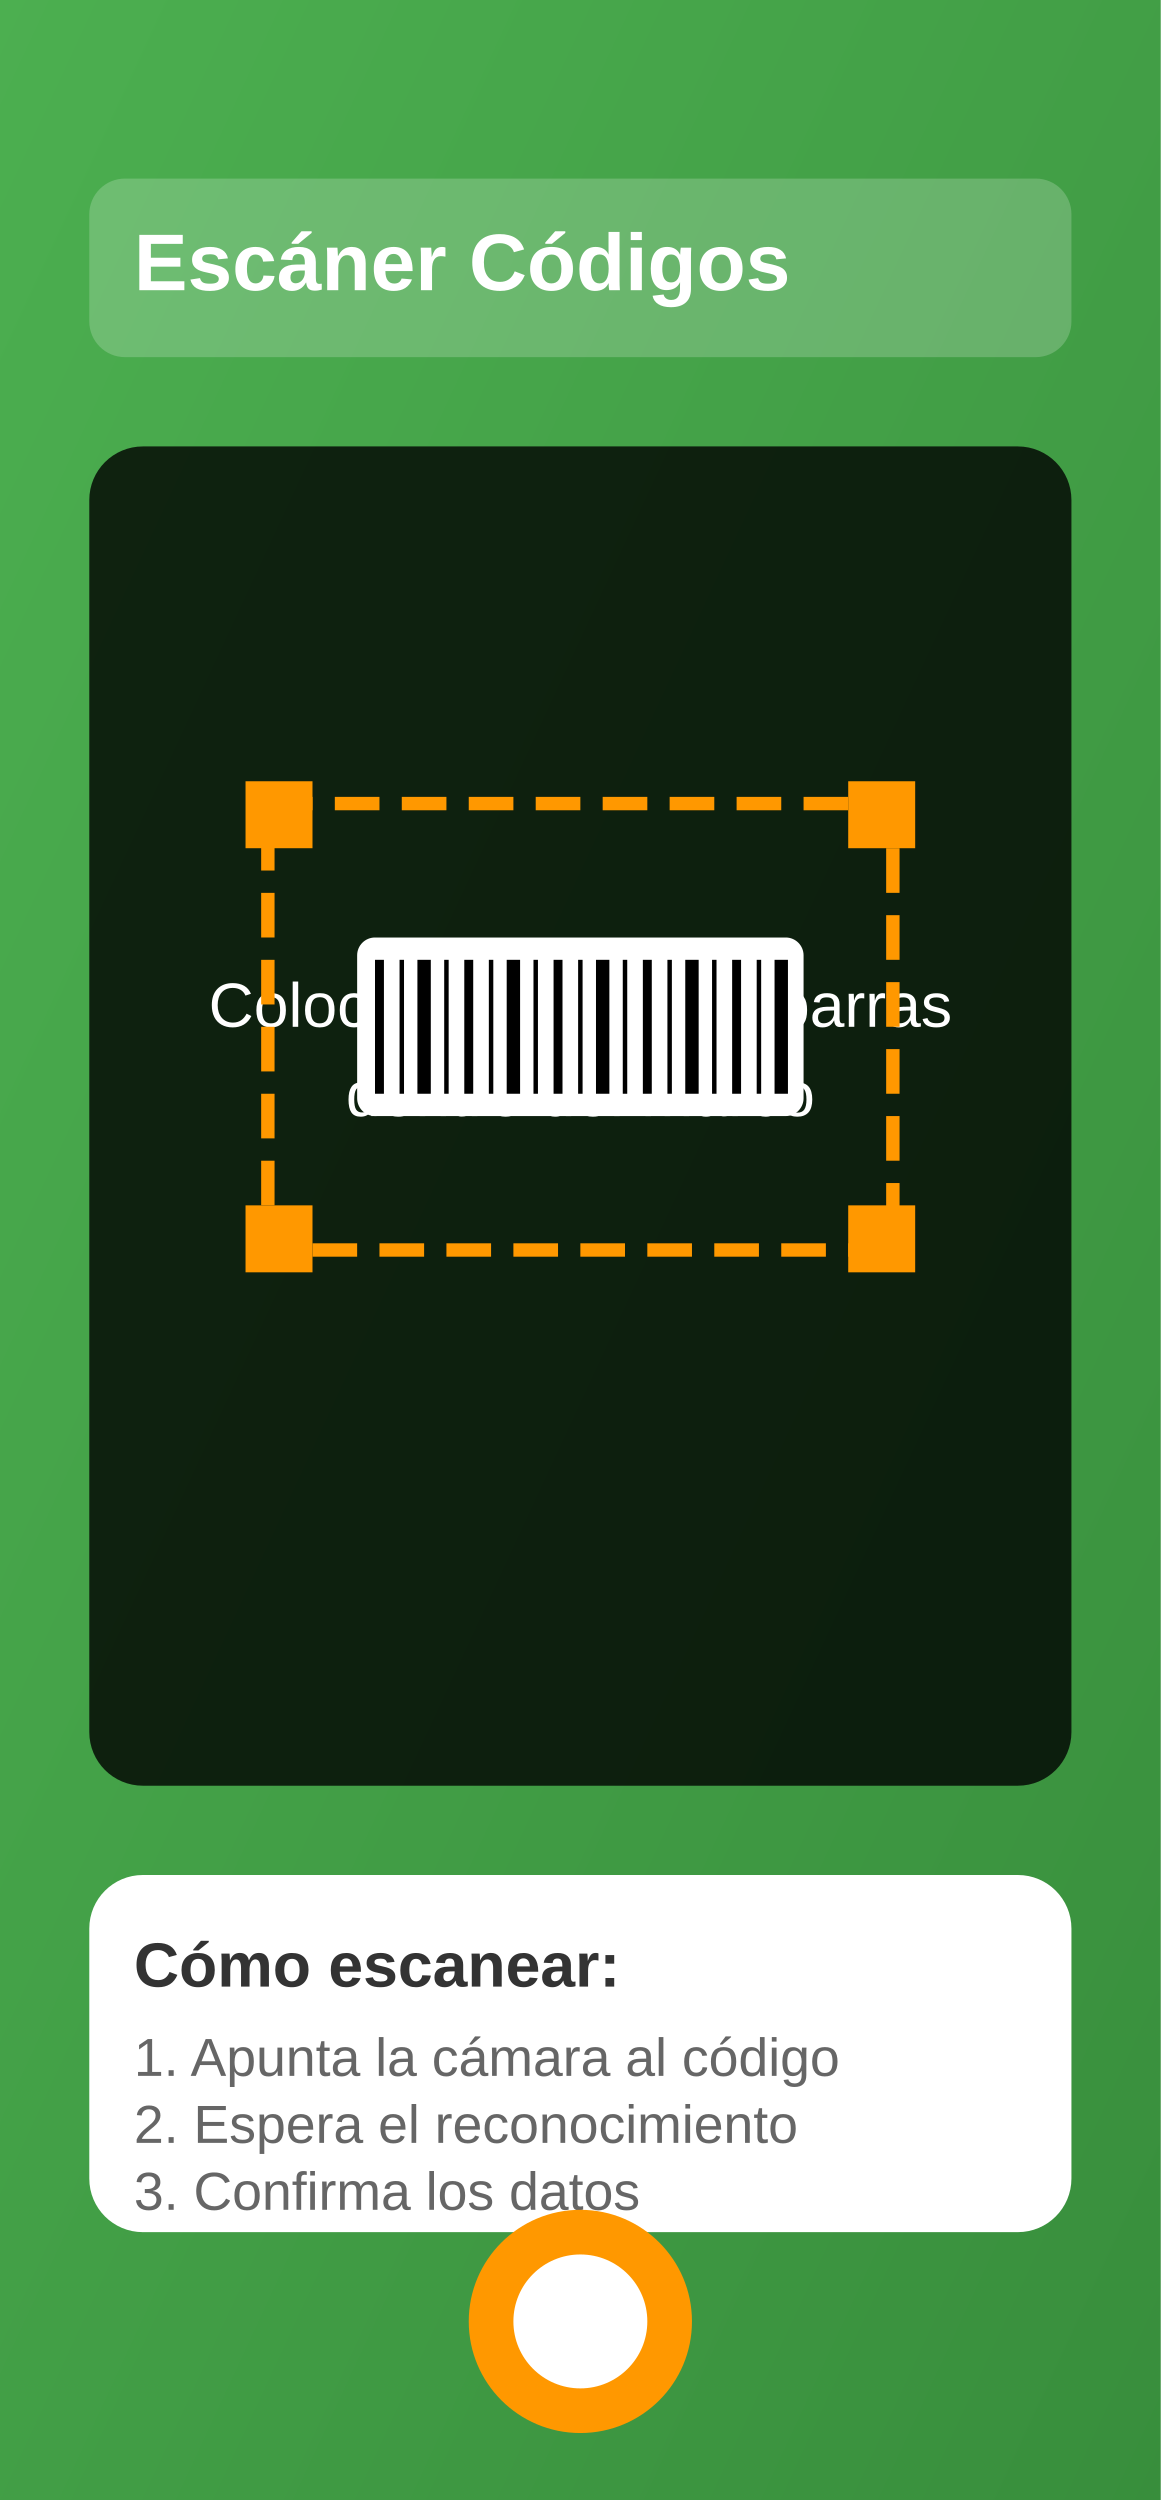
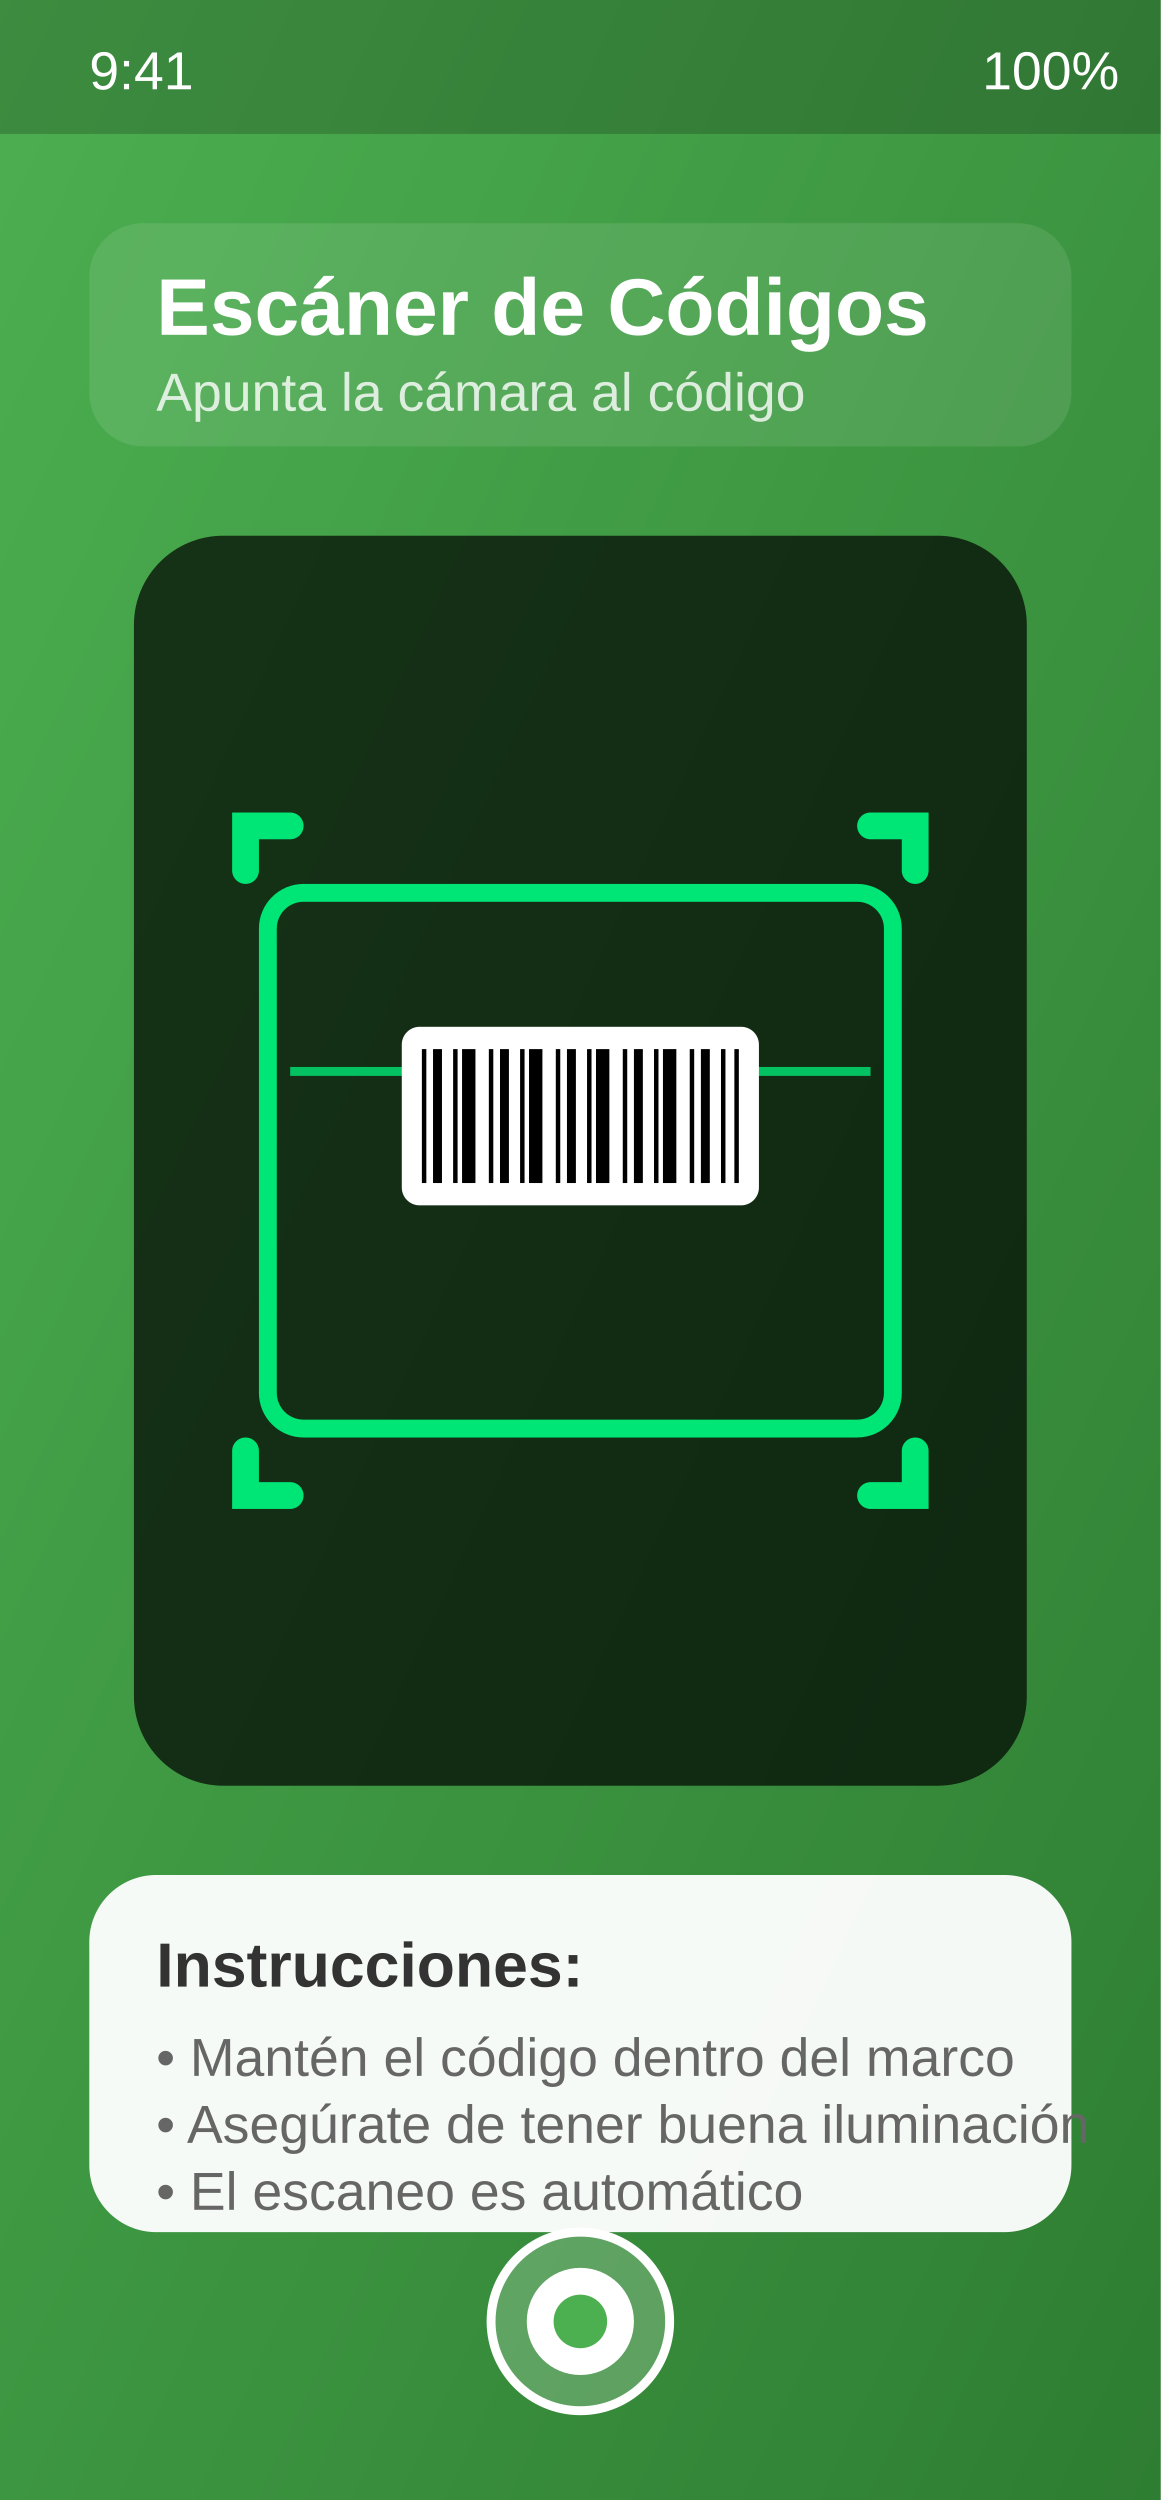
<svg xmlns="http://www.w3.org/2000/svg" width="260" height="560">
  <defs>
    <linearGradient id="gradient" x1="0%" y1="0%" x2="100%" y2="100%">
      <stop offset="0%" style="stop-color:#4CAF50;stop-opacity:1" />
-       <stop offset="100%" style="stop-color:#388E3C;stop-opacity:1" />
+       <stop offset="100%" style="stop-color:#2E7D32;stop-opacity:1" />
    </linearGradient>
  </defs>
  <rect width="260" height="560" fill="url(#gradient)" />
-   <rect x="20" y="40" width="220" height="40" fill="rgba(255,255,255,0.2)" rx="8" />
-   <text x="30" y="65" fill="white" font-family="Arial" font-size="18" font-weight="bold">Escáner Códigos</text>
-   <rect x="20" y="100" width="220" height="300" fill="rgba(0,0,0,0.8)" rx="12" />
-   <text x="130" y="230" fill="white" font-family="Arial" font-size="14" text-anchor="middle">Coloca el código de barras</text>
-   <text x="130" y="250" fill="white" font-family="Arial" font-size="14" text-anchor="middle">dentro del marco</text>
-   <rect x="60" y="180" width="140" height="100" fill="none" stroke="#FF9800" stroke-width="3" stroke-dasharray="10,5" />
-   <rect x="55" y="175" width="15" height="15" fill="#FF9800" />
-   <rect x="190" y="175" width="15" height="15" fill="#FF9800" />
-   <rect x="55" y="270" width="15" height="15" fill="#FF9800" />
-   <rect x="190" y="270" width="15" height="15" fill="#FF9800" />
-   <rect x="80" y="210" width="100" height="40" fill="white" rx="4" />
-   <line x1="85" y1="215" x2="85" y2="245" stroke="black" stroke-width="2" />
-   <line x1="90" y1="215" x2="90" y2="245" stroke="black" stroke-width="1" />
-   <line x1="95" y1="215" x2="95" y2="245" stroke="black" stroke-width="3" />
-   <line x1="100" y1="215" x2="100" y2="245" stroke="black" stroke-width="1" />
-   <line x1="105" y1="215" x2="105" y2="245" stroke="black" stroke-width="2" />
-   <line x1="110" y1="215" x2="110" y2="245" stroke="black" stroke-width="1" />
-   <line x1="115" y1="215" x2="115" y2="245" stroke="black" stroke-width="3" />
-   <line x1="120" y1="215" x2="120" y2="245" stroke="black" stroke-width="1" />
-   <line x1="125" y1="215" x2="125" y2="245" stroke="black" stroke-width="2" />
-   <line x1="130" y1="215" x2="130" y2="245" stroke="black" stroke-width="1" />
-   <line x1="135" y1="215" x2="135" y2="245" stroke="black" stroke-width="3" />
-   <line x1="140" y1="215" x2="140" y2="245" stroke="black" stroke-width="1" />
-   <line x1="145" y1="215" x2="145" y2="245" stroke="black" stroke-width="2" />
-   <line x1="150" y1="215" x2="150" y2="245" stroke="black" stroke-width="1" />
-   <line x1="155" y1="215" x2="155" y2="245" stroke="black" stroke-width="3" />
-   <line x1="160" y1="215" x2="160" y2="245" stroke="black" stroke-width="1" />
-   <line x1="165" y1="215" x2="165" y2="245" stroke="black" stroke-width="2" />
-   <line x1="170" y1="215" x2="170" y2="245" stroke="black" stroke-width="1" />
-   <line x1="175" y1="215" x2="175" y2="245" stroke="black" stroke-width="3" />
-   <rect x="20" y="420" width="220" height="80" fill="white" rx="12" />
-   <text x="30" y="445" fill="#333" font-family="Arial" font-size="14" font-weight="bold">Cómo escanear:</text>
-   <text x="30" y="465" fill="#666" font-family="Arial" font-size="12">1. Apunta la cámara al código</text>
-   <text x="30" y="480" fill="#666" font-family="Arial" font-size="12">2. Espera el reconocimiento</text>
-   <text x="30" y="495" fill="#666" font-family="Arial" font-size="12">3. Confirma los datos</text>
-   <circle cx="130" cy="520" r="25" fill="#FF9800" />
-   <circle cx="130" cy="520" r="15" fill="white" />
+   <rect x="0" y="0" width="260" height="30" fill="#000" opacity="0.2" />
+   <text x="20" y="20" fill="white" font-family="Arial" font-size="12">9:41</text>
+   <text x="220" y="20" fill="white" font-family="Arial" font-size="12">100%</text>
+   <rect x="20" y="50" width="220" height="50" fill="rgba(255,255,255,0.1)" rx="12" />
+   <text x="35" y="75" fill="white" font-family="Arial" font-size="18" font-weight="bold">Escáner de Códigos</text>
+   <text x="35" y="92" fill="rgba(255,255,255,0.8)" font-family="Arial" font-size="12">Apunta la cámara al código</text>
+   <rect x="30" y="120" width="200" height="280" fill="rgba(0,0,0,0.7)" rx="20" />
+   <rect x="60" y="200" width="140" height="120" fill="none" stroke="#00E676" stroke-width="4" rx="8" />
+   <path d="M 55 195 L 55 185 L 65 185" stroke="#00E676" stroke-width="6" fill="none" stroke-linecap="round" />
+   <path d="M 195 185 L 205 185 L 205 195" stroke="#00E676" stroke-width="6" fill="none" stroke-linecap="round" />
+   <path d="M 205 325 L 205 335 L 195 335" stroke="#00E676" stroke-width="6" fill="none" stroke-linecap="round" />
+   <path d="M 65 335 L 55 335 L 55 325" stroke="#00E676" stroke-width="6" fill="none" stroke-linecap="round" />
+   <line x1="65" y1="240" x2="195" y2="240" stroke="#00E676" stroke-width="2" opacity="0.8">
+     <animate attributeName="y1" values="205;315;205" dur="2s" repeatCount="indefinite" />
+     <animate attributeName="y2" values="205;315;205" dur="2s" repeatCount="indefinite" />
+   </line>
+   <rect x="90" y="230" width="80" height="40" fill="white" rx="4" />
+   <g stroke="black" stroke-width="1">
+     <line x1="95" y1="235" x2="95" y2="265" />
+     <line x1="98" y1="235" x2="98" y2="265" stroke-width="2" />
+     <line x1="102" y1="235" x2="102" y2="265" />
+     <line x1="105" y1="235" x2="105" y2="265" stroke-width="3" />
+     <line x1="110" y1="235" x2="110" y2="265" />
+     <line x1="113" y1="235" x2="113" y2="265" stroke-width="2" />
+     <line x1="117" y1="235" x2="117" y2="265" />
+     <line x1="120" y1="235" x2="120" y2="265" stroke-width="3" />
+     <line x1="125" y1="235" x2="125" y2="265" />
+     <line x1="128" y1="235" x2="128" y2="265" stroke-width="2" />
+     <line x1="132" y1="235" x2="132" y2="265" />
+     <line x1="135" y1="235" x2="135" y2="265" stroke-width="3" />
+     <line x1="140" y1="235" x2="140" y2="265" />
+     <line x1="143" y1="235" x2="143" y2="265" stroke-width="2" />
+     <line x1="147" y1="235" x2="147" y2="265" />
+     <line x1="150" y1="235" x2="150" y2="265" stroke-width="3" />
+     <line x1="155" y1="235" x2="155" y2="265" />
+     <line x1="158" y1="235" x2="158" y2="265" stroke-width="2" />
+     <line x1="162" y1="235" x2="162" y2="265" />
+     <line x1="165" y1="235" x2="165" y2="265" />
+   </g>
+   <rect x="20" y="420" width="220" height="80" fill="rgba(255,255,255,0.95)" rx="15" />
+   <text x="35" y="445" fill="#333" font-family="Arial" font-size="14" font-weight="bold">Instrucciones:</text>
+   <text x="35" y="465" fill="#666" font-family="Arial" font-size="12">• Mantén el código dentro del marco</text>
+   <text x="35" y="480" fill="#666" font-family="Arial" font-size="12">• Asegúrate de tener buena iluminación</text>
+   <text x="35" y="495" fill="#666" font-family="Arial" font-size="12">• El escaneo es automático</text>
+   <circle cx="130" cy="520" r="20" fill="rgba(255,255,255,0.2)" stroke="white" stroke-width="2" />
+   <circle cx="130" cy="520" r="12" fill="white" />
+   <circle cx="130" cy="520" r="6" fill="#4CAF50" />
</svg>
